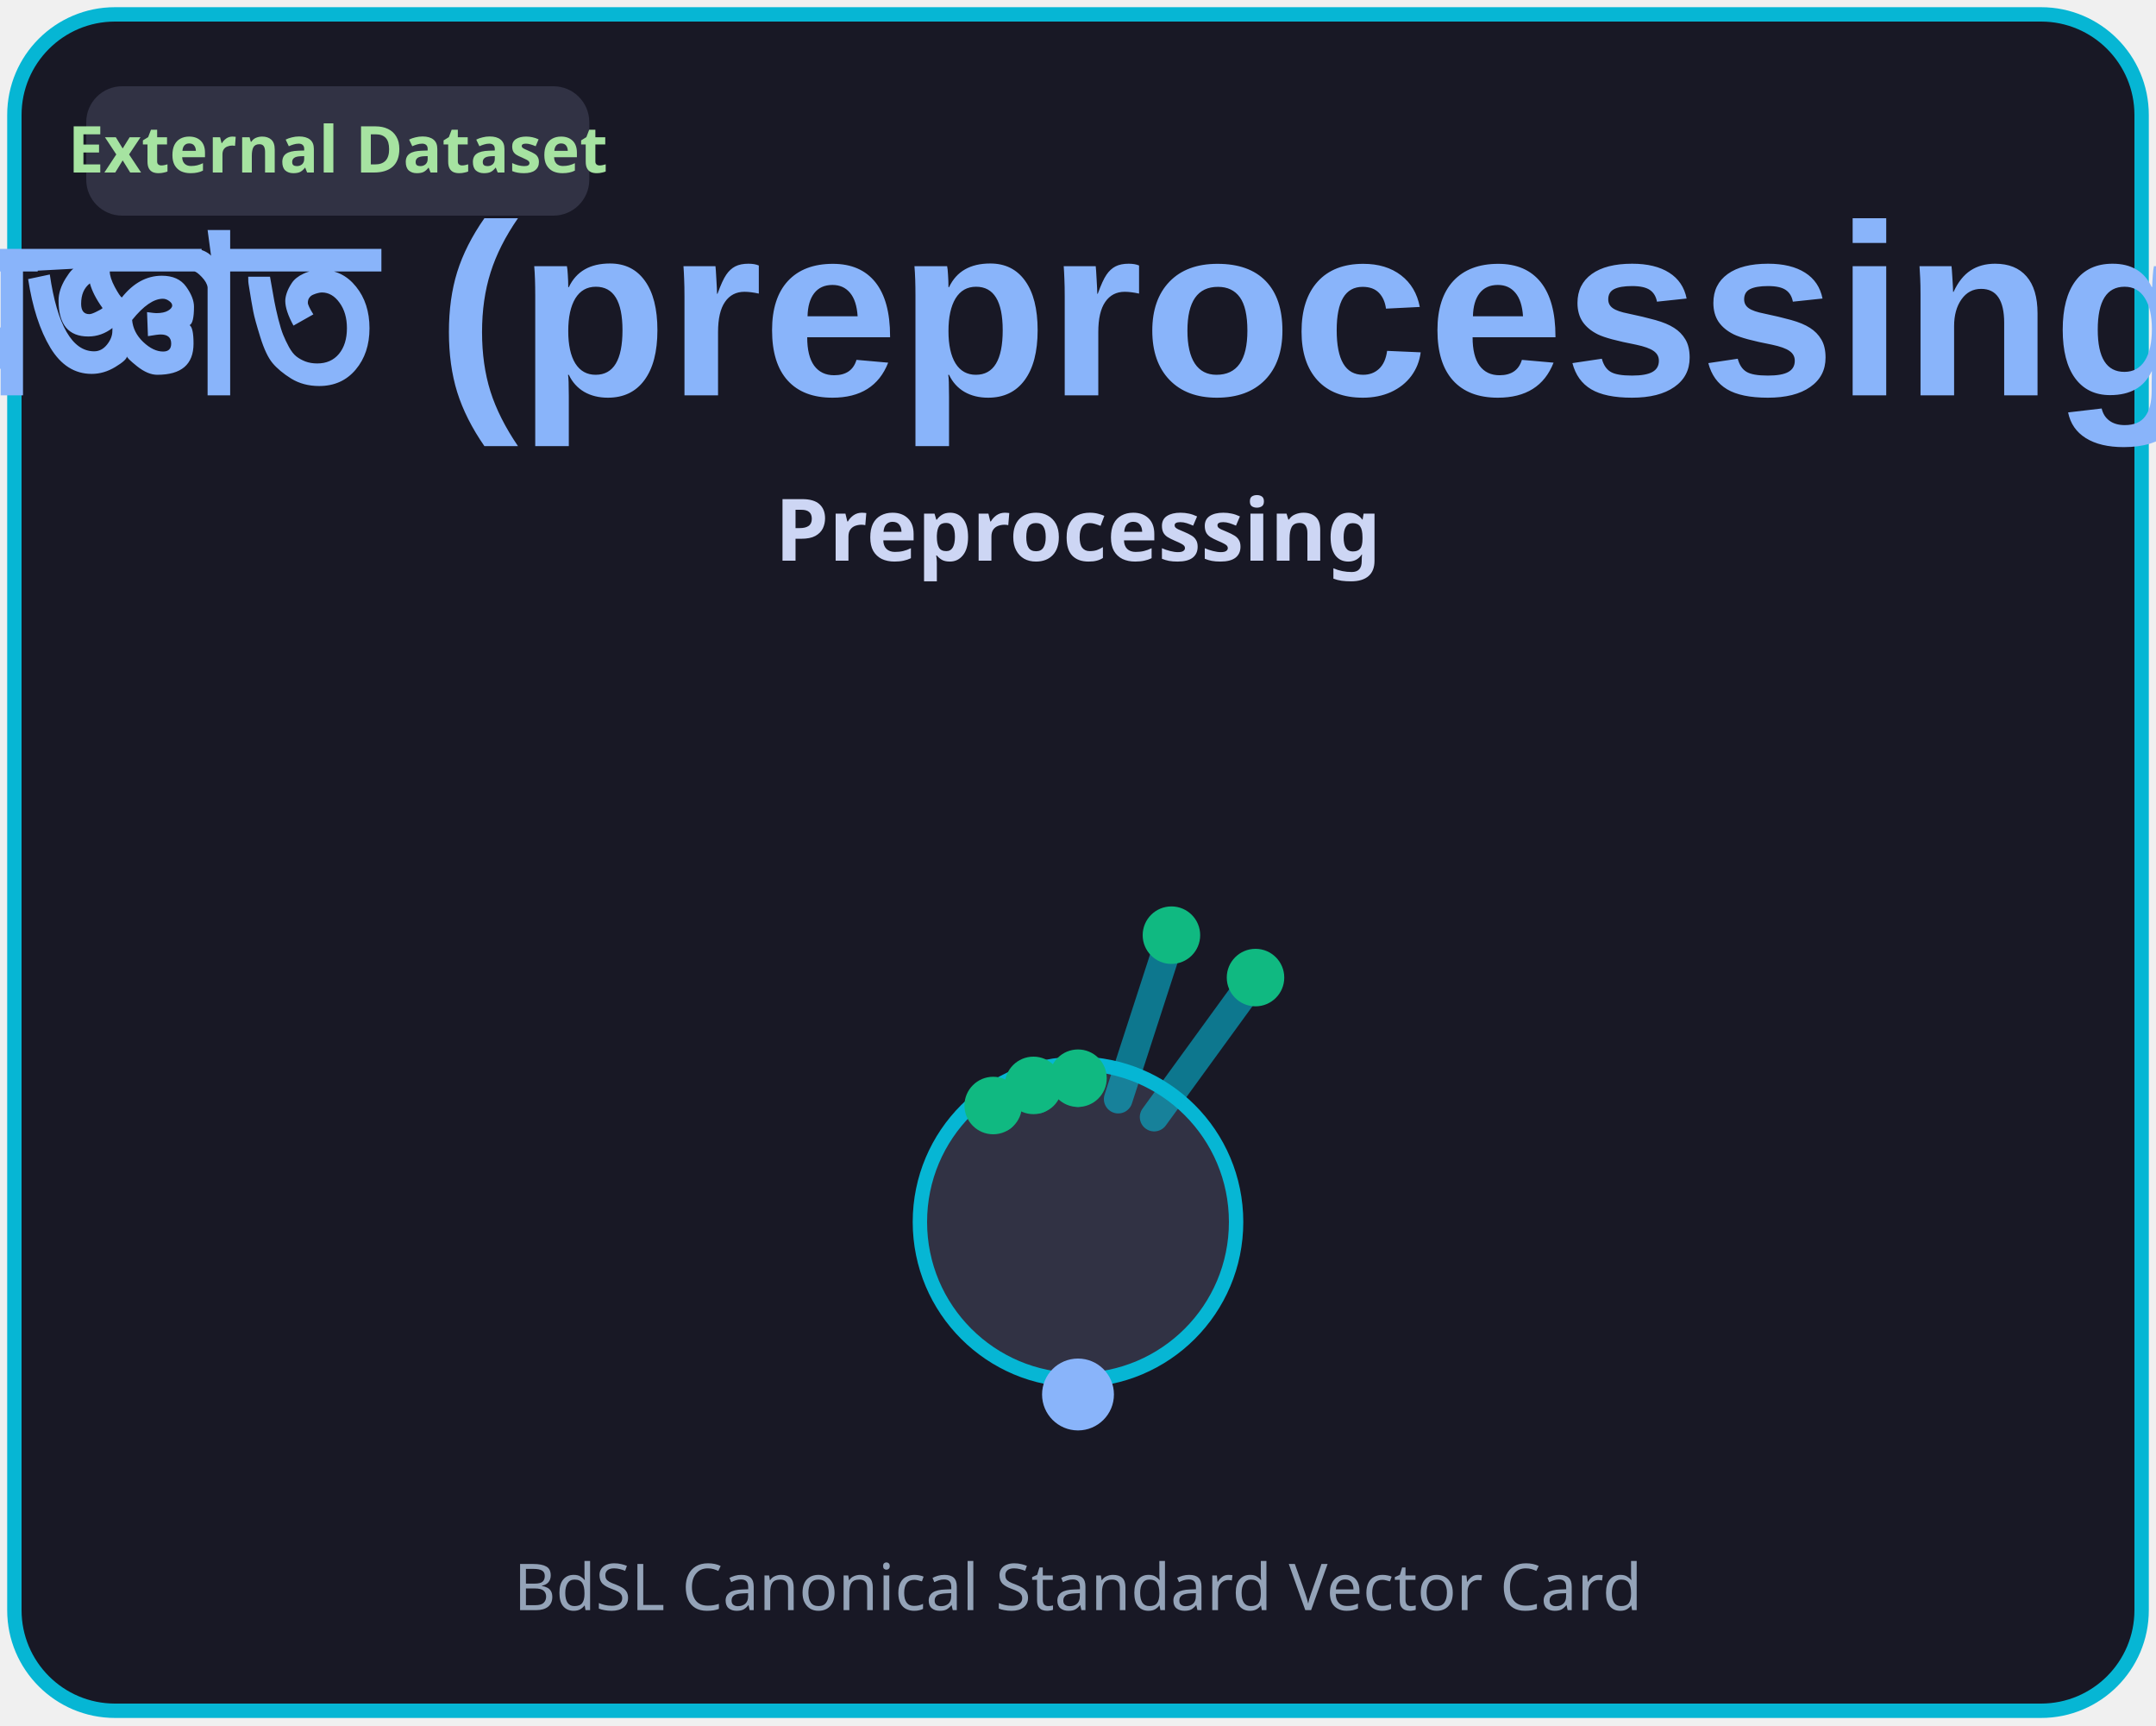
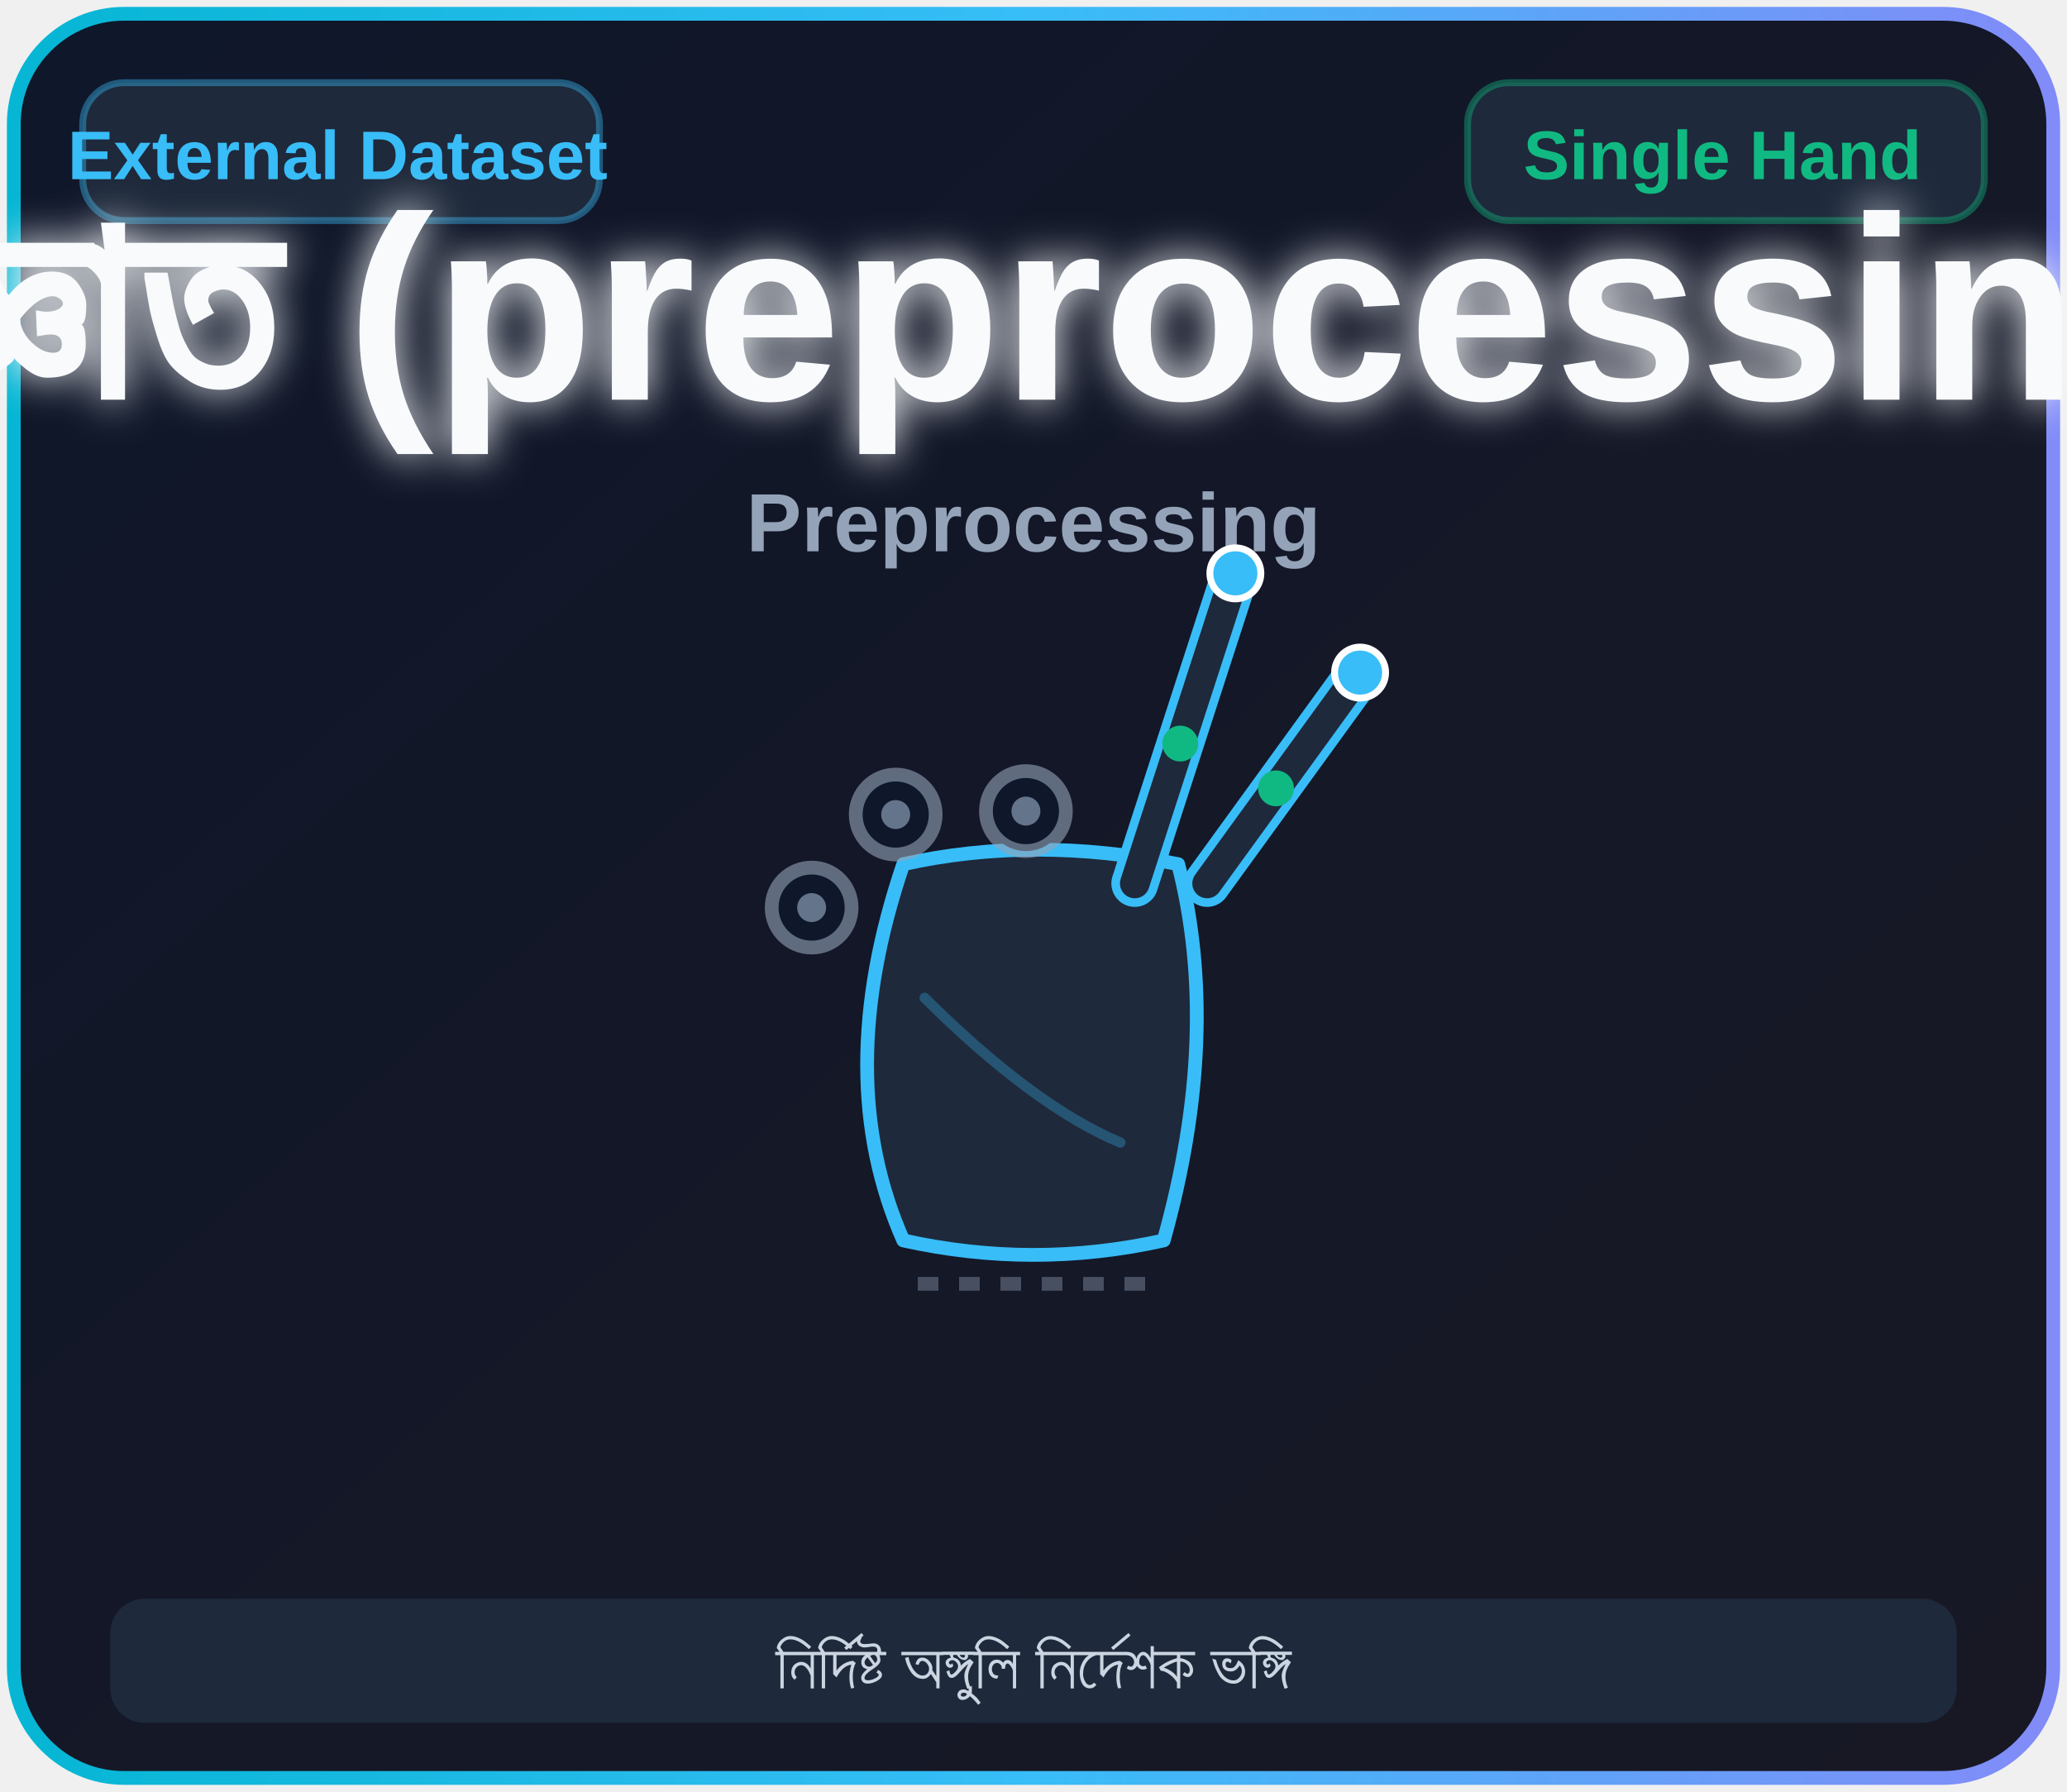
- <svg xmlns="http://www.w3.org/2000/svg" viewBox="0 0 300 240" width="300" height="240">
-   <rect width="296" height="236" x="2" y="2" rx="14" fill="#181825" stroke="#06B6D4" stroke-width="2" />
-   <rect x="12" y="12" width="70" height="18" rx="5" fill="#313244" />
-   <text x="47" y="24" fill="#A6E3A1" font-family="Segoe UI, sans-serif" font-size="9" font-weight="bold" text-anchor="middle">External Dataset</text>
-   <text x="150" y="55" fill="#89B4FA" font-family="SolaimanLipi, Arial, sans-serif" font-size="34" font-weight="bold" text-anchor="middle">অজ্ঞাত (preprocessing)</text>
-   <text x="150" y="78" fill="#CDD6F4" font-family="Segoe UI, sans-serif" font-size="12" font-weight="bold" text-anchor="middle">Preprocessing</text>
-   <g transform="translate(0, 10)">
-     <circle cx="150" cy="160" r="22" fill="#313244" stroke="#06B6D4" stroke-width="2" />
-     <circle cx="150" cy="184" r="5" fill="#89B4FA" />
-     <line x1="139.4" y1="145.4" x2="138.2" y2="143.8" stroke="rgba(6, 182, 212, 0.6)" stroke-width="4" stroke-linecap="round" />
-     <circle cx="138.2" cy="143.8" r="4" fill="#10B981" />
-     <line x1="144.4" y1="142.9" x2="143.8" y2="141.0" stroke="rgba(6, 182, 212, 0.6)" stroke-width="4" stroke-linecap="round" />
-     <circle cx="143.8" cy="141.0" r="4" fill="#10B981" />
-     <line x1="150.0" y1="142.0" x2="150.0" y2="140.0" stroke="rgba(6, 182, 212, 0.6)" stroke-width="4" stroke-linecap="round" />
-     <circle cx="150.0" cy="140.0" r="4" fill="#10B981" />
-     <line x1="155.6" y1="142.9" x2="163.0" y2="120.1" stroke="rgba(6, 182, 212, 0.6)" stroke-width="4" stroke-linecap="round" />
-     <circle cx="163.0" cy="120.1" r="4" fill="#10B981" />
-     <line x1="160.6" y1="145.4" x2="174.7" y2="126.0" stroke="rgba(6, 182, 212, 0.6)" stroke-width="4" stroke-linecap="round" />
-     <circle cx="174.7" cy="126.0" r="4" fill="#10B981" />
+ <svg xmlns="http://www.w3.org/2000/svg" viewBox="0 0 300 260" width="300" height="260">
+   <defs>
+     <linearGradient id="cardBg" x1="0%" y1="0%" x2="100%" y2="100%">
+       <stop offset="0%" stop-color="#0F172A" />
+       <stop offset="100%" stop-color="#181825" />
+     </linearGradient>
+     <linearGradient id="borderGlow" x1="0%" y1="0%" x2="100%" y2="0%">
+       <stop offset="0%" stop-color="#06B6D4" />
+       <stop offset="50%" stop-color="#38BDF8" />
+       <stop offset="100%" stop-color="#818CF8" />
+     </linearGradient>
+     <filter id="glow" x="-20%" y="-20%" width="140%" height="140%">
+       <feGaussianBlur stdDeviation="3" result="blur" />
+       <feComposite in="SourceGraphic" in2="blur" operator="over" />
+     </filter>
+   </defs>
+   <rect width="296" height="256" x="2" y="2" rx="16" fill="url(#cardBg)" stroke="url(#borderGlow)" stroke-width="2" />
+   <rect x="12" y="12" width="75" height="20" rx="6" fill="#1E293B" stroke="rgba(56, 189, 248, 0.4)" stroke-width="1" />
+   <text x="49" y="26" fill="#38BDF8" font-family="'Segoe UI', Arial, sans-serif" font-size="10" font-weight="bold" text-anchor="middle">External Dataset</text>
+   <rect x="213" y="12" width="75" height="20" rx="6" fill="#1E293B" stroke="rgba(16, 185, 129, 0.4)" stroke-width="1" />
+   <text x="250" y="26" fill="#10B981" font-family="'Segoe UI', Arial, sans-serif" font-size="10" font-weight="bold" text-anchor="middle">Single Hand</text>
+   <text x="150" y="58" fill="#F8FAFC" font-family="'SolaimanLipi', 'Segoe UI', Arial, sans-serif" font-size="38" font-weight="900" text-anchor="middle" filter="url(#glow)">অজ্ঞাত (preprocessing)</text>
+   <text x="150" y="80" fill="#94A3B8" font-family="'Segoe UI', Arial, sans-serif" font-size="12" font-weight="600" text-anchor="middle">Preprocessing</text>
+   <g id="hand_anatomy">
+     <path d="M 131.1,180.0 Q 150.0,184.2 168.9,180.0 Q 177.3,150.0 171.0,125.4 Q 150.0,121.2 131.1,125.4 Q 120.6,156.3 131.1,180.0 Z" fill="#1E293B" stroke="#38BDF8" stroke-width="2" stroke-linejoin="round" />
+     <path d="M 134.2,144.8 Q 150.0,160.5 162.6,165.8" fill="none" stroke="rgba(56, 189, 248, 0.3)" stroke-width="1.5" stroke-linecap="round" />
+     <line x1="133.2" y1="186.3" x2="166.8" y2="186.3" stroke="rgba(148, 163, 184, 0.4)" stroke-width="2" stroke-dasharray="3,3" />
+     <circle cx="117.8" cy="131.7" r="5.8" fill="#0F172A" stroke="rgba(148, 163, 184, 0.6)" stroke-width="2" />
+     <circle cx="117.8" cy="131.7" r="2.1" fill="#64748B" />
+     <circle cx="130.0" cy="118.2" r="5.8" fill="#0F172A" stroke="rgba(148, 163, 184, 0.6)" stroke-width="2" />
+     <circle cx="130.0" cy="118.2" r="2.1" fill="#64748B" />
+     <circle cx="148.9" cy="117.7" r="5.8" fill="#0F172A" stroke="rgba(148, 163, 184, 0.6)" stroke-width="2" />
+     <circle cx="148.9" cy="117.7" r="2.1" fill="#64748B" />
+     <line x1="164.7" y1="128.2" x2="179.3" y2="83.2" stroke="#38BDF8" stroke-width="6.8" stroke-linecap="round" />
+     <line x1="164.7" y1="128.2" x2="179.3" y2="83.2" stroke="#1E293B" stroke-width="4.3" stroke-linecap="round" />
+     <circle cx="171.3" cy="107.9" r="2.6" fill="#10B981" />
+     <circle cx="179.3" cy="83.2" r="3.7" fill="#38BDF8" stroke="#FFFFFF" stroke-width="1" />
+     <line x1="175.2" y1="128.2" x2="197.4" y2="97.6" stroke="#38BDF8" stroke-width="6.8" stroke-linecap="round" />
+     <line x1="175.2" y1="128.2" x2="197.4" y2="97.6" stroke="#1E293B" stroke-width="4.3" stroke-linecap="round" />
+     <circle cx="185.2" cy="114.4" r="2.6" fill="#10B981" />
+     <circle cx="197.4" cy="97.6" r="3.7" fill="#38BDF8" stroke="#FFFFFF" stroke-width="1" />
  </g>
-   <text x="150" y="224" fill="#94A3B8" font-family="Segoe UI, sans-serif" font-size="9" text-anchor="middle">BdSL Canonical Standard Vector Card</text>
+   <rect x="16" y="232" width="268" height="18" rx="5" fill="#1E293B" />
+   <text x="150" y="245" fill="#CBD5E1" font-family="'Segoe UI', Arial, sans-serif" font-size="9.5" font-weight="500" text-anchor="middle">নির্দিষ্ট অঙ্গুলি নির্দেশক ভঙ্গি</text>
</svg>
